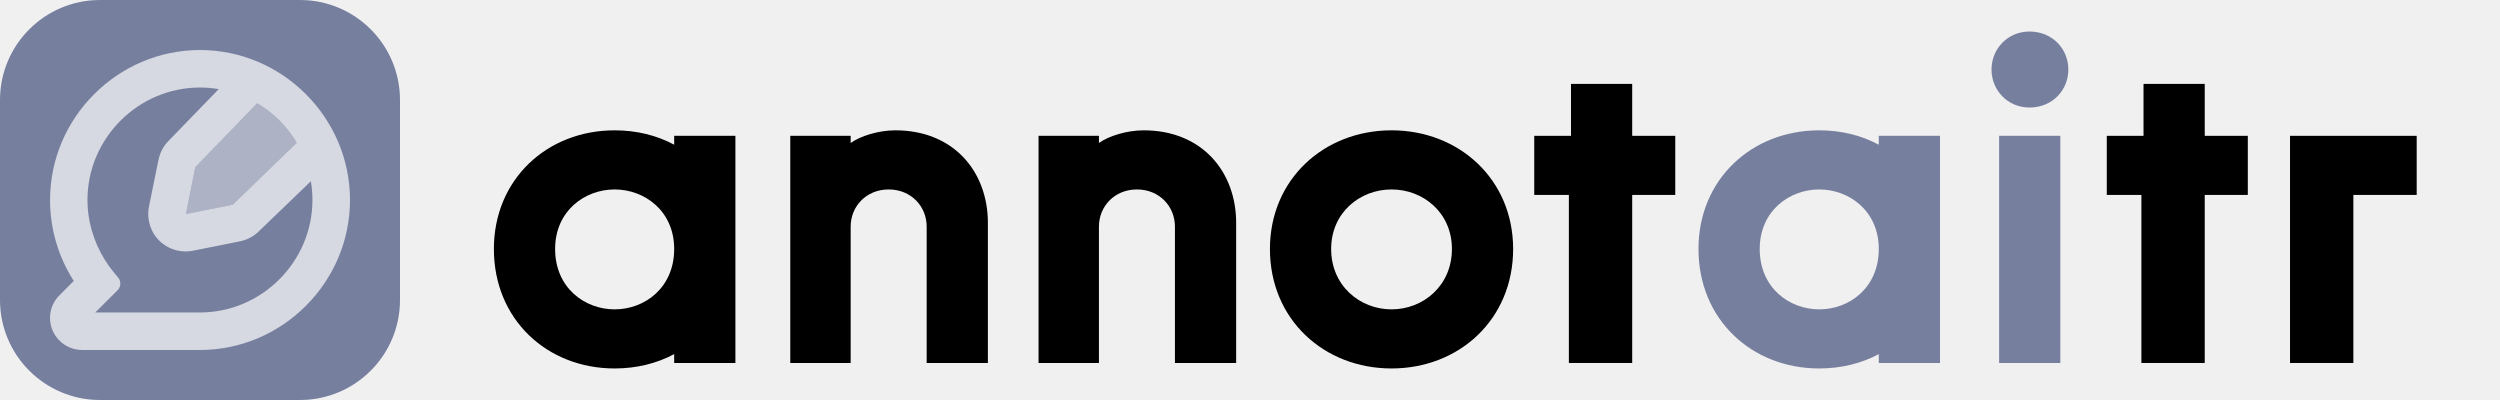
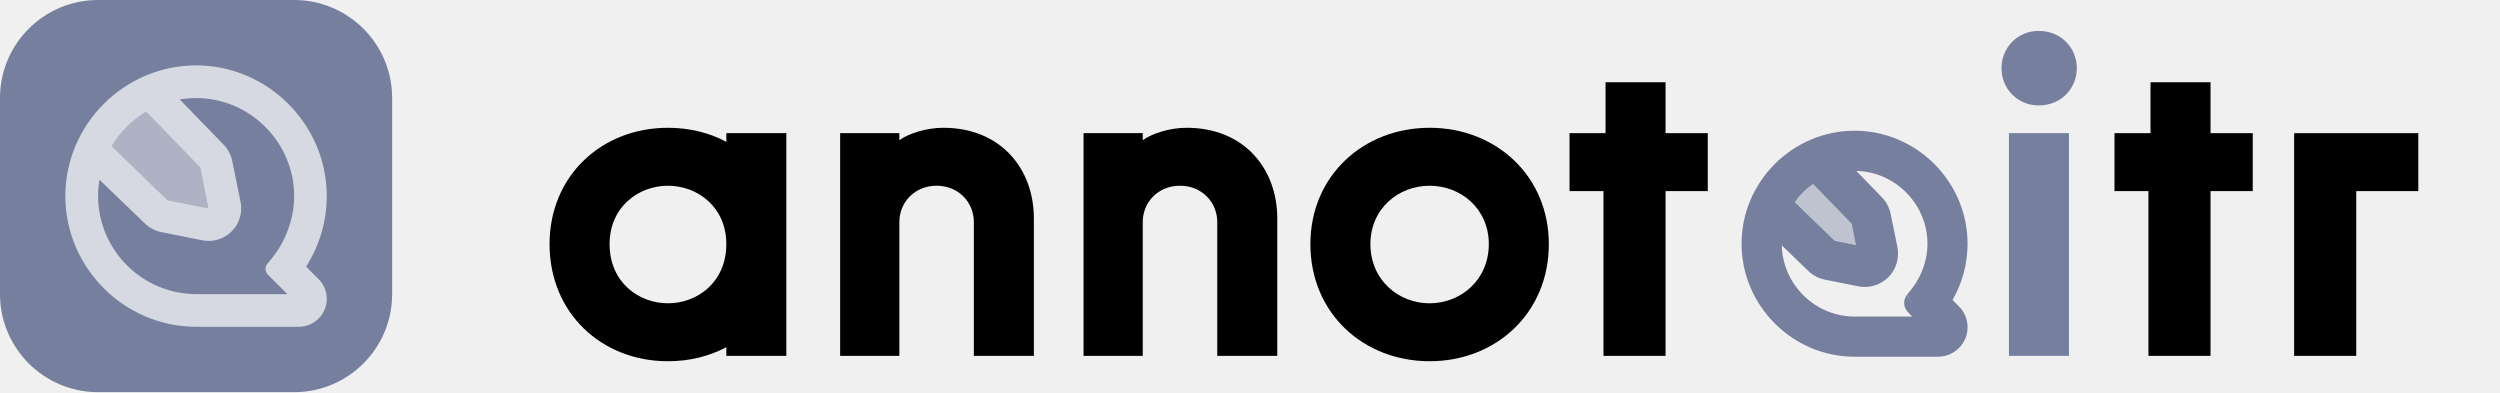
- <svg xmlns="http://www.w3.org/2000/svg" width="100%" height="100%" viewBox="0 0 150 24" version="1.1" xml:space="preserve" style="fill-rule:evenodd;clip-rule:evenodd;stroke-linejoin:round;stroke-miterlimit:2;">
-   <g transform="matrix(1,0,0,1,0,-410)">
-     <g id="annotaitr---word" transform="matrix(1.5,0,0,1,0,0)">
+ <svg xmlns="http://www.w3.org/2000/svg" width="100%" height="100%" viewBox="0 0 153 24" version="1.1" xml:space="preserve" style="fill-rule:evenodd;clip-rule:evenodd;stroke-linejoin:round;stroke-miterlimit:2;">
+   <g transform="matrix(1,0,0,1,-151,-439.9742)">
+     <g id="annotaitr---word" transform="matrix(1.53,0,0,1,151,29.9742)">
      <rect x="0" y="410" width="100" height="24" style="fill:none;" />
-       <g transform="matrix(0.666667,0,0,1,0,0)">
+       <g transform="matrix(0.653595,0,0,1,0,0)">
        <g transform="matrix(1.043478,0,0,1.043478,-1.043478,43.73913)">
          <path d="M24,356.75L24,368.25C24,371.424 21.424,374 18.25,374L6.75,374C3.576,374 1,371.424 1,368.25L1,356.75C1,353.576 3.576,351 6.75,351L18.25,351C21.424,351 24,353.576 24,356.75Z" style="fill:rgb(118,127,158);" />
        </g>
-         <g transform="matrix(0.281207,0,0,0.281207,-2.061733,407.9396)">
-           <path d="M18,75.17C18.005,78.915 21.085,81.995 24.83,82L50,82C50.003,82 50.006,82 50.01,82C67.564,82 82.01,67.555 82.01,50C82.01,32.445 67.564,18 50.01,18C32.455,18 18.01,32.445 18.01,50C18.01,56.122 19.766,62.116 23.07,67.27L20,70.35C18.719,71.626 17.999,73.362 18,75.17ZM70.65,37.78L57,51L47,53L49,43L62.22,29.35C65.69,31.412 68.588,34.31 70.65,37.78ZM50,26C51.34,26.001 52.679,26.115 54,26.34L43.25,37.43C42.18,38.534 41.451,39.923 41.15,41.43L39.15,51.22C38.74,53.119 39.013,55.102 39.92,56.82C41.597,59.884 45.096,61.511 48.52,60.82L58.52,58.82C60.027,58.519 61.416,57.79 62.52,56.72L73.66,46C73.883,47.322 73.996,48.66 73.996,50C73.996,63.164 63.164,73.998 50,74L27.66,74L32.45,69.22C33.137,68.504 33.193,67.38 32.58,66.6L31.75,65.6C28.74,62.011 26.809,57.641 26.18,53C26.055,52.005 25.992,51.003 25.992,50C25.992,36.834 36.826,26 49.992,26C49.995,26 49.997,26 50,26Z" style="fill:white;fill-opacity:0.7;fill-rule:nonzero;" />
+         <g transform="matrix(-0.213333,0,0,0.213333,23.09333,411.5467)">
+           <g transform="matrix(4.166667,0,0,4.166667,-122.8033,-1584.374)">
+             <path d="M47.758,388.573L43.92,392.291L41.108,392.853L41.67,390.041L45.388,386.203C46.363,386.783 47.179,387.598 47.758,388.573Z" style="fill:white;fill-opacity:0.4;" />
+           </g>
+           <g transform="matrix(1.171697,0,0,1.171697,-6.590554,-9.584877)">
+             <path d="M18,75.17C18.005,78.915 21.085,81.995 24.83,82L50,82C50.003,82 50.006,82 50.01,82C67.564,82 82.01,67.555 82.01,50C82.01,32.445 67.564,18 50.01,18C32.455,18 18.01,32.445 18.01,50C18.01,56.122 19.766,62.116 23.07,67.27L20,70.35C18.719,71.626 17.999,73.362 18,75.17ZM70.65,37.78L57,51L47,53L49,43L62.22,29.35C65.69,31.412 68.588,34.31 70.65,37.78ZM50,26C51.34,26.001 52.679,26.115 54,26.34L43.25,37.43C42.18,38.534 41.451,39.923 41.15,41.43L39.15,51.22C38.74,53.119 39.013,55.102 39.92,56.82C41.597,59.884 45.096,61.511 48.52,60.82L58.52,58.82C60.027,58.519 61.416,57.79 62.52,56.72L73.66,46C73.883,47.322 73.996,48.66 73.996,50C73.996,63.164 63.164,73.998 50,74L27.66,74L32.45,69.22C33.137,68.504 33.193,67.38 32.58,66.6L31.75,65.6C28.74,62.011 26.809,57.641 26.18,53C26.055,52.005 25.992,51.003 25.992,50C25.992,36.834 36.826,26 49.992,26C49.995,26 49.997,26 50,26Z" style="fill:white;fill-opacity:0.7;fill-rule:nonzero;" />
+           </g>
        </g>
      </g>
-       <g transform="matrix(0.666667,0,0,1,-19.96853,29.99031)">
-         <path d="M47.758,388.573L43.92,392.291L41.108,392.853L41.67,390.041L45.388,386.203C46.363,386.783 47.179,387.598 47.758,388.573Z" style="fill:white;fill-opacity:0.4;" />
-       </g>
-       <g transform="matrix(0.666667,0,0,1,2,0.778667)">
+       <g transform="matrix(0.653595,0,0,1,4.575163,0.778667)">
        <path d="M33.879,431.329C35.196,431.329 36.412,431.025 37.451,430.468L37.451,431L41.124,431L41.124,417.371L37.451,417.371L37.451,417.903C36.412,417.345 35.196,417.041 33.879,417.041C29.825,417.041 26.633,419.98 26.633,424.16C26.633,428.391 29.825,431.329 33.879,431.329ZM33.879,427.783C32.08,427.783 30.307,426.491 30.307,424.16C30.307,421.88 32.08,420.588 33.879,420.588C35.677,420.588 37.451,421.88 37.451,424.16C37.451,426.491 35.677,427.783 33.879,427.783Z" style="fill-rule:nonzero;" />
        <path d="M44.417,431L48.04,431L48.04,422.817C48.04,421.601 48.977,420.588 50.32,420.588C51.663,420.588 52.6,421.601 52.6,422.817L52.6,431L56.273,431L56.273,422.589C56.273,419.549 54.247,417.041 50.725,417.041C49.687,417.041 48.597,417.396 48.04,417.801L48.04,417.371L44.417,417.371L44.417,431Z" style="fill-rule:nonzero;" />
        <path d="M59.313,431L62.936,431L62.936,422.817C62.936,421.601 63.873,420.588 65.216,420.588C66.559,420.588 67.496,421.601 67.496,422.817L67.496,431L71.169,431L71.169,422.589C71.169,419.549 69.143,417.041 65.621,417.041C64.583,417.041 63.493,417.396 62.936,417.801L62.936,417.371L59.313,417.371L59.313,431Z" style="fill-rule:nonzero;" />
        <path d="M80.492,431.329C84.545,431.329 87.788,428.391 87.788,424.16C87.788,419.98 84.545,417.041 80.492,417.041C76.439,417.041 73.196,419.98 73.196,424.16C73.196,428.391 76.439,431.329 80.492,431.329ZM80.492,427.783C78.592,427.783 76.869,426.364 76.869,424.16C76.869,421.981 78.592,420.588 80.492,420.588C82.392,420.588 84.115,421.981 84.115,424.16C84.115,426.364 82.392,427.783 80.492,427.783Z" style="fill-rule:nonzero;" />
        <path d="M91.132,431L94.932,431L94.932,420.917L97.516,420.917L97.516,417.371L94.932,417.371L94.932,414.255L91.259,414.255L91.259,417.371L89.055,417.371L89.055,420.917L91.132,420.917L91.132,431Z" style="fill-rule:nonzero;" />
-         <path d="M106.155,431.329C107.472,431.329 108.688,431.025 109.727,430.468L109.727,431L113.4,431L113.4,417.371L109.727,417.371L109.727,417.903C108.688,417.345 107.472,417.041 106.155,417.041C102.101,417.041 98.909,419.98 98.909,424.16C98.909,428.391 102.101,431.329 106.155,431.329ZM106.155,427.783C104.356,427.783 102.583,426.491 102.583,424.16C102.583,421.88 104.356,420.588 106.155,420.588C107.953,420.588 109.727,421.88 109.727,424.16C109.727,426.491 107.953,427.783 106.155,427.783Z" style="fill:rgb(118,127,158);fill-rule:nonzero;" />
-         <path d="M116.947,431L120.62,431L120.62,417.371L116.947,417.371L116.947,431ZM118.771,415.673C120.139,415.673 121.101,414.635 121.101,413.393C121.101,412.152 120.139,411.113 118.771,411.113C117.453,411.113 116.491,412.152 116.491,413.393C116.491,414.635 117.453,415.673 118.771,415.673Z" style="fill:rgb(118,127,158);fill-rule:nonzero;" />
-         <path d="M125.484,431L129.284,431L129.284,420.917L131.868,420.917L131.868,417.371L129.284,417.371L129.284,414.255L125.611,414.255L125.611,417.371L123.407,417.371L123.407,420.917L125.484,420.917L125.484,431Z" style="fill-rule:nonzero;" />
-         <path d="M134.401,431L138.201,431L138.201,420.917L142.001,420.917L142.001,417.371L134.401,417.371L134.401,431Z" style="fill-rule:nonzero;" />
+         <g transform="matrix(1,0,0,1,-1,0)">
+           <path d="M116.947,431L120.62,431L120.62,417.371L116.947,417.371L116.947,431ZM118.771,415.673C120.139,415.673 121.101,414.635 121.101,413.393C121.101,412.152 120.139,411.113 118.771,411.113C117.453,411.113 116.491,412.152 116.491,413.393C116.491,414.635 117.453,415.673 118.771,415.673Z" style="fill:rgb(118,127,158);fill-rule:nonzero;" />
+         </g>
+         <g transform="matrix(-1,0,0,1,214,-0.083182)">
+           <g transform="matrix(1,0,0,1,64.80193,32.81566)">
+             <path d="M46.356,388.861L43.917,391.223L42.619,391.483L42.879,390.185L45.241,387.746C45.675,388.049 46.053,388.426 46.356,388.861Z" style="fill:rgb(118,127,158);fill-opacity:0.4;" />
+           </g>
+           <g transform="matrix(0.203094,0,0,0.203094,97.3443,414.0655)">
+             <path d="M15.948,75.172C15.947,72.819 16.885,70.558 18.547,68.902L20.482,66.96C17.523,61.808 15.958,55.961 15.958,50C15.958,31.32 31.33,15.948 50.01,15.948C68.69,15.948 84.061,31.32 84.061,50C84.061,68.68 68.69,84.052 50.01,84.052L24.829,84.052C19.961,84.044 15.956,80.04 15.948,75.172ZM68.015,37.476C66.523,35.337 64.664,33.477 62.524,31.985L50.893,43.994L49.615,50.385L56.006,49.107L68.015,37.476ZM33.004,67.779L34.194,65.333L34.597,65.958L34.874,66.63L35.025,67.329L35.051,68.036L34.955,68.737L34.736,69.417L34.394,70.059L33.93,70.641L33.899,70.672L32.62,71.948L50,71.948C61.87,71.946 71.667,62.314 71.938,50.504L63.948,58.193C62.561,59.537 60.816,60.453 58.922,60.832L48.926,62.831C44.624,63.699 40.228,61.655 38.12,57.805L38.106,57.778C36.977,55.641 36.635,53.173 37.14,50.809L39.138,41.028C39.517,39.134 40.433,37.389 41.777,36.002L49.478,28.058C37.672,28.336 28.043,38.132 28.043,50C28.043,50.914 28.1,51.827 28.214,52.734C28.792,56.988 30.564,60.992 33.322,64.282L33.352,64.318L34.14,65.267L33.716,66.186C33.688,66.281 33.652,66.375 33.609,66.467C33.569,66.553 33.523,66.636 33.473,66.714L33.002,67.735C33.003,67.75 33.004,67.765 33.004,67.779Z" style="fill:rgb(118,127,158);" />
+           </g>
+         </g>
+         <g transform="matrix(1,0,0,1,-1,0)">
+           <path d="M125.484,431L129.284,431L129.284,420.917L131.868,420.917L131.868,417.371L129.284,417.371L129.284,414.255L125.611,414.255L125.611,417.371L123.407,417.371L123.407,420.917L125.484,420.917L125.484,431Z" style="fill-rule:nonzero;" />
+         </g>
+         <g transform="matrix(1,0,0,1,-1,0)">
+           <path d="M134.401,431L138.201,431L138.201,420.917L142.001,420.917L142.001,417.371L134.401,417.371L134.401,431Z" style="fill-rule:nonzero;" />
+         </g>
      </g>
    </g>
    <g id="Colors">
        </g>
    <g id="Colors1">
        </g>
  </g>
</svg>
